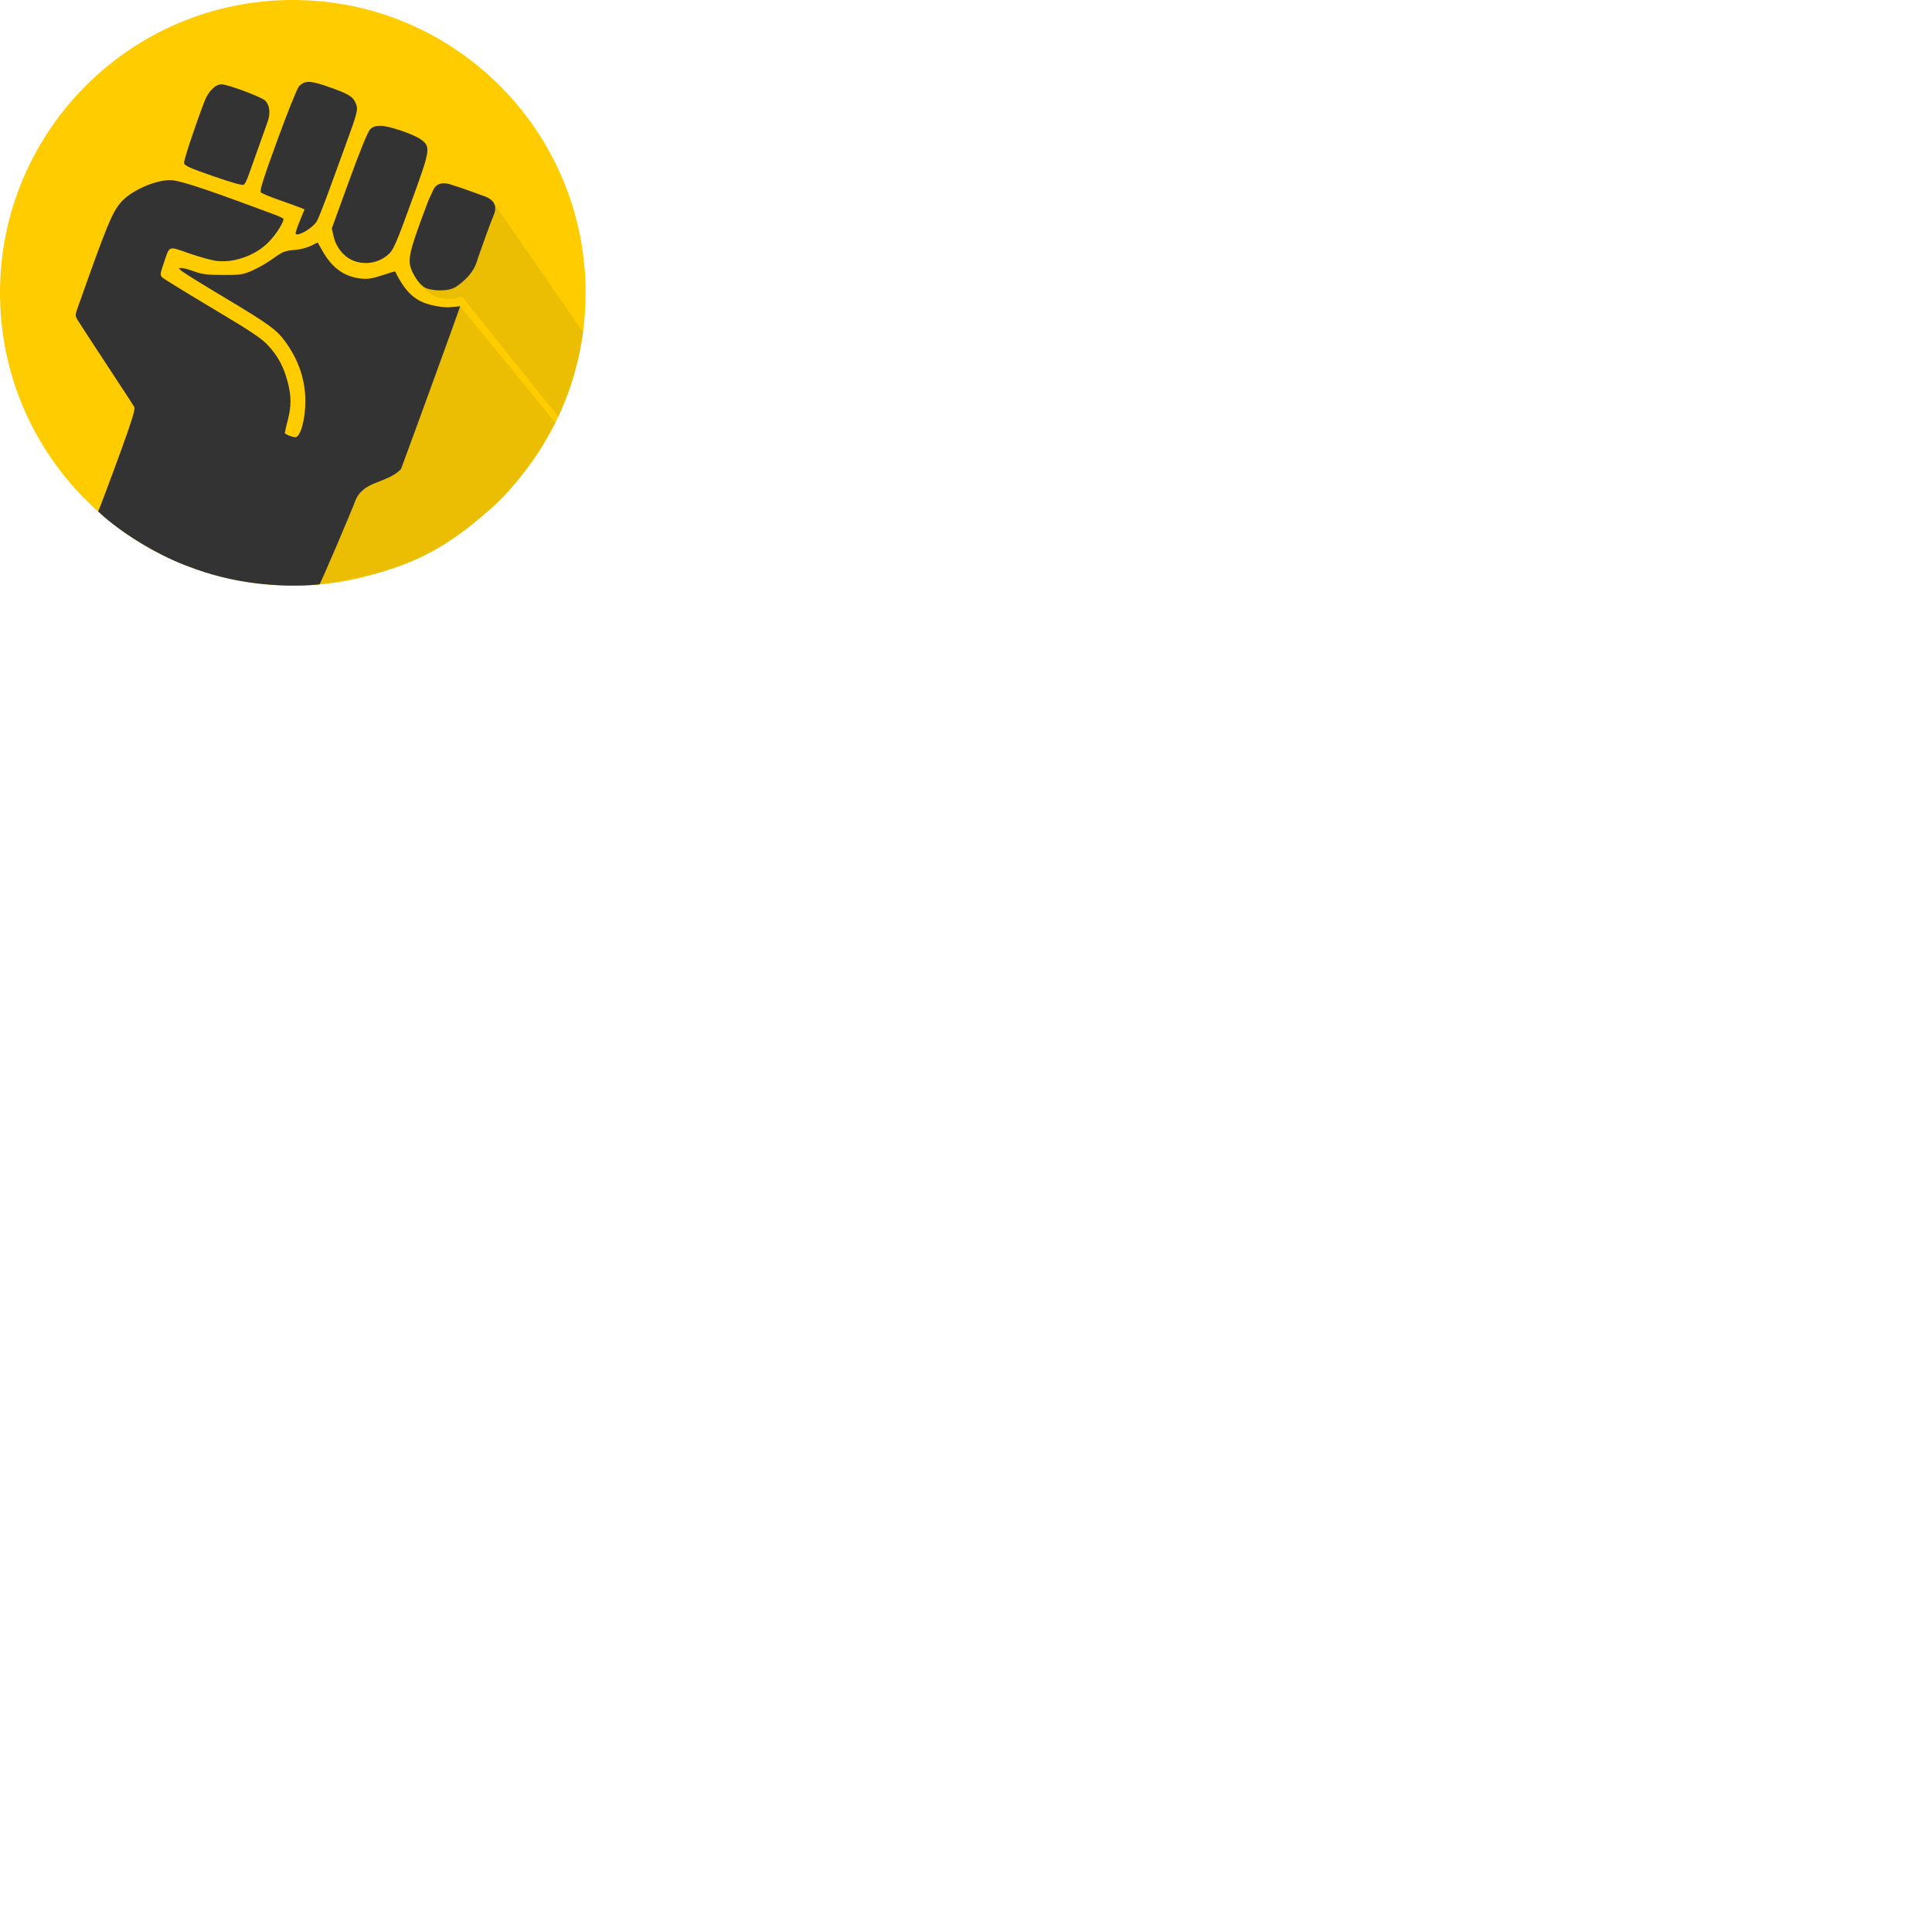
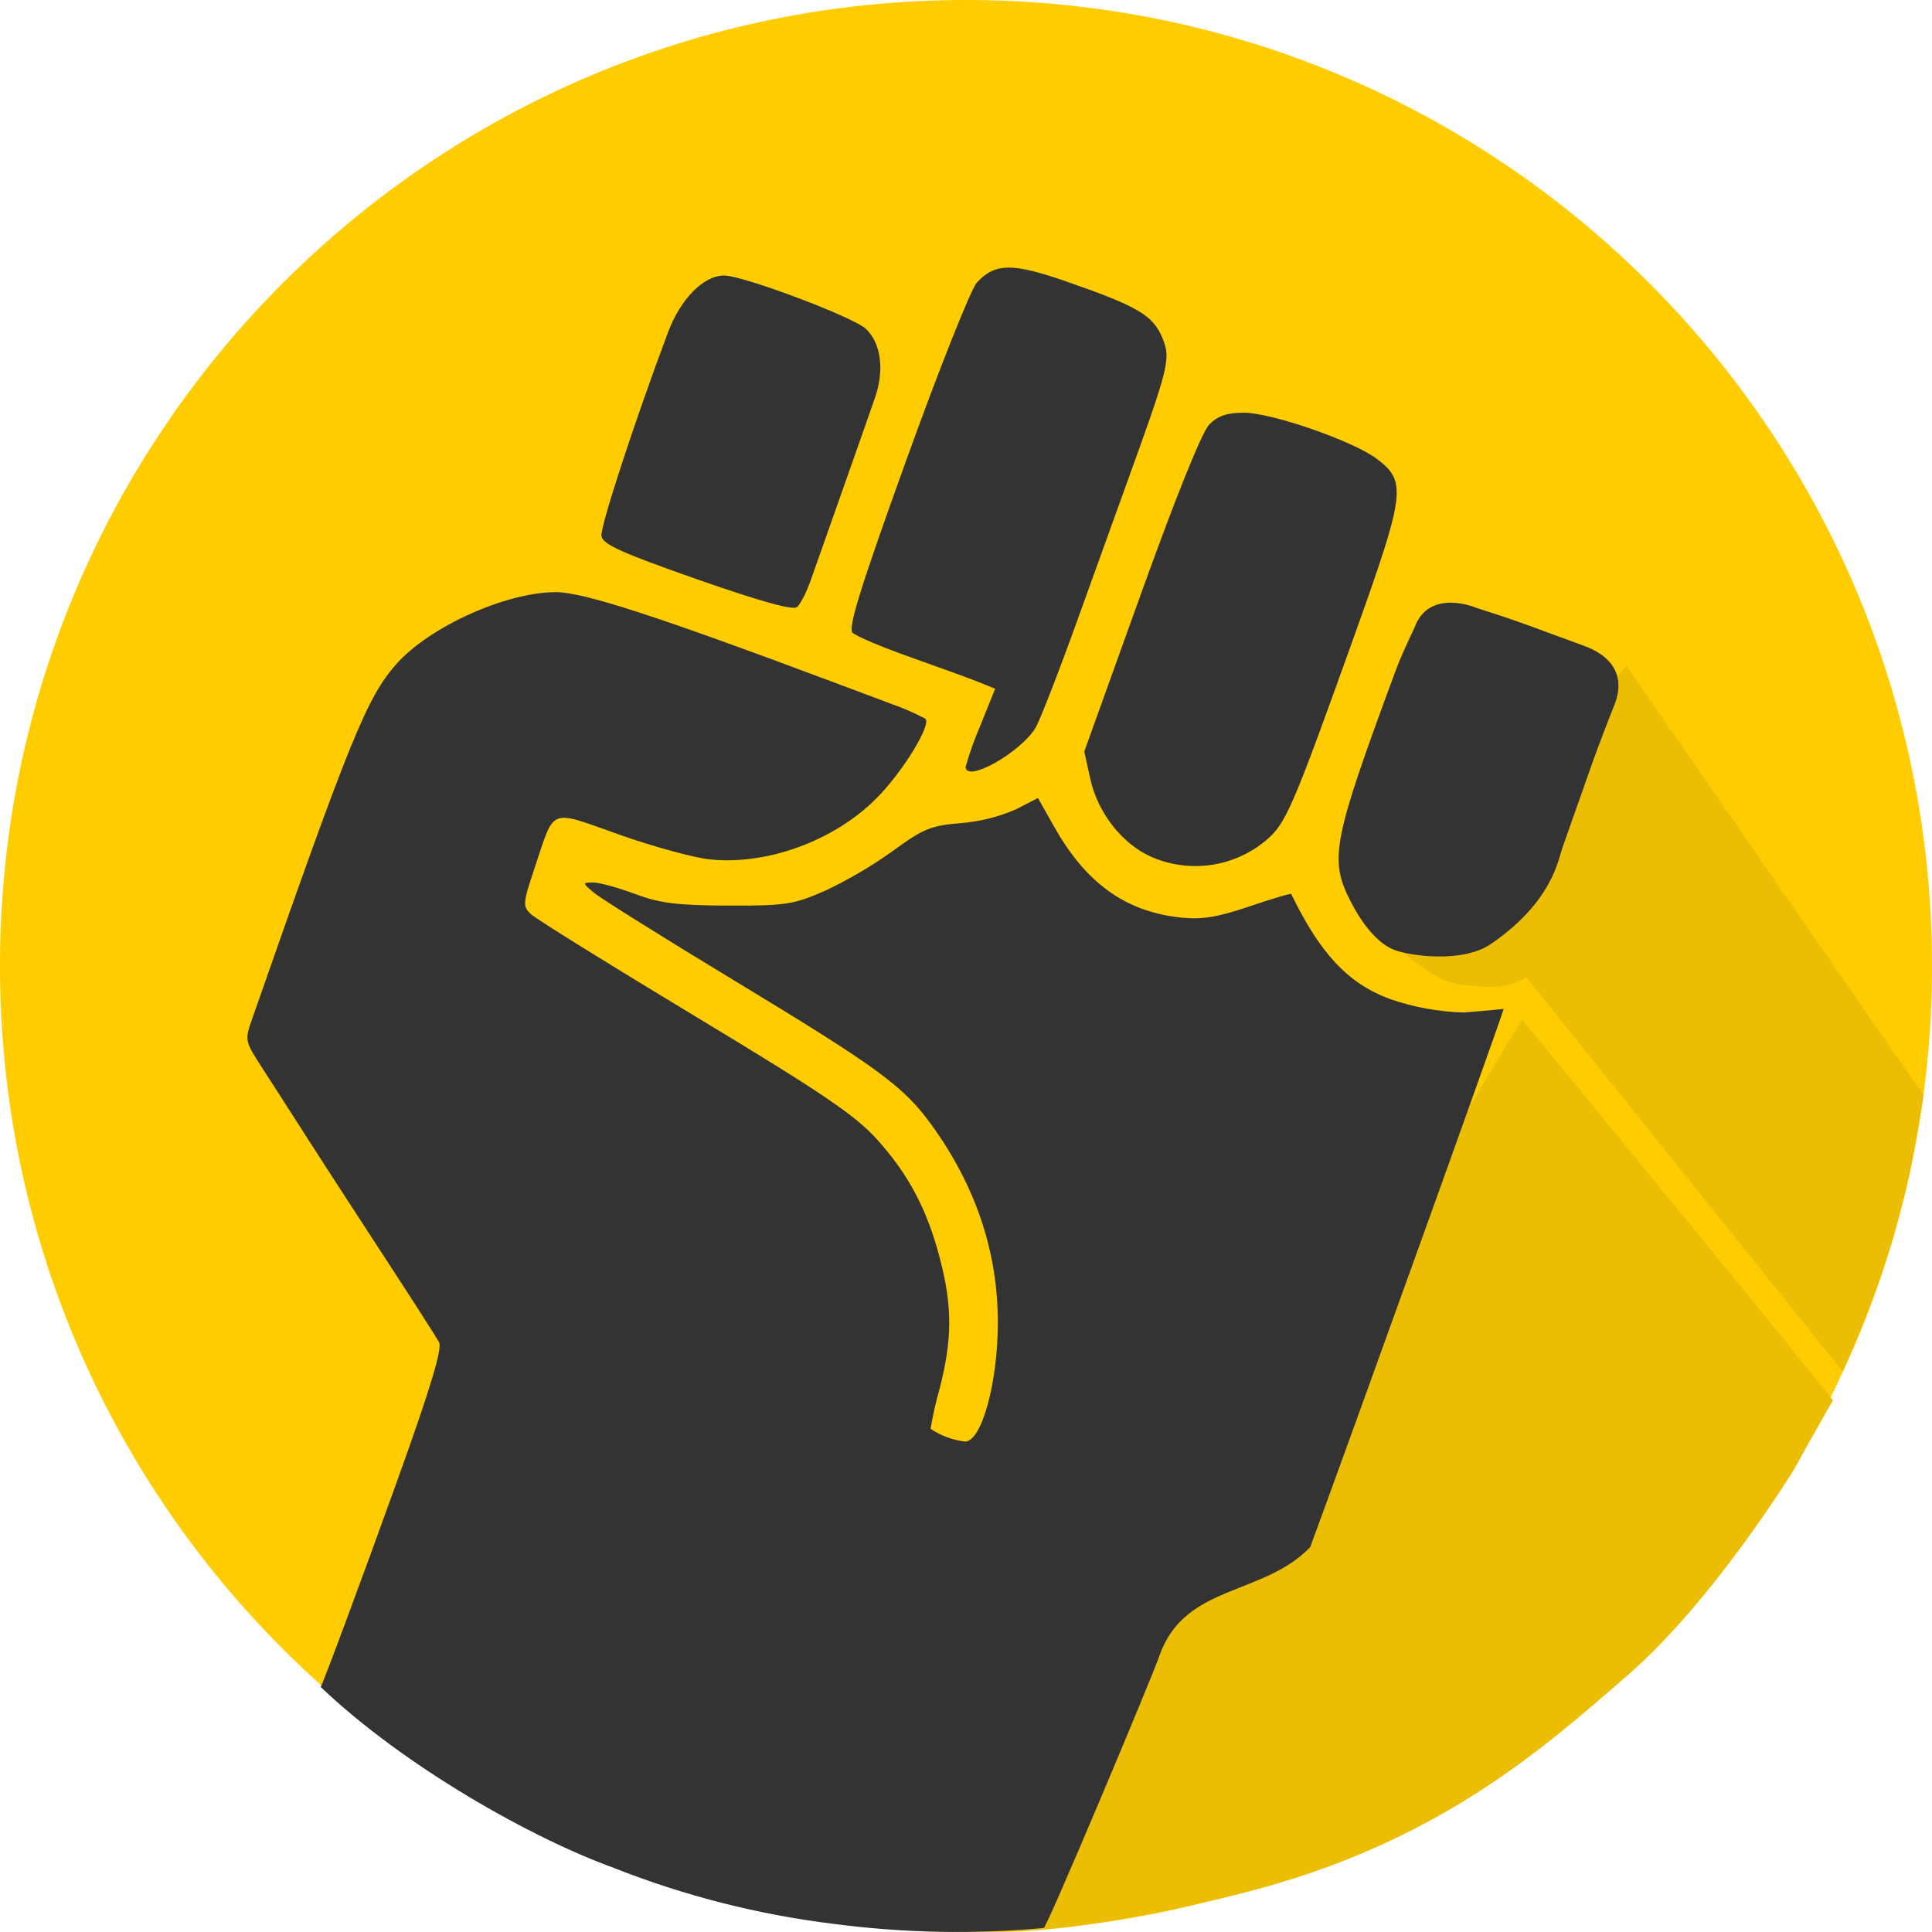
- <svg xmlns="http://www.w3.org/2000/svg" id="shnd-logo" width="1250.333" height="1250.333" viewBox="0 0 1250.333 1250.333">
-   <path id="Path_1" data-name="Path 1" d="M189.5,0C294.158,0,379,84.842,379,189.5S294.158,379,189.5,379,0,294.158,0,189.5,84.842,0,189.5,0Z" fill="#fc0" />
-   <path id="Path_3" data-name="Path 3" d="M-.219.25S61.625,75.5,61.375,75.75,53.75,89.193,53.75,89.25s-16.063,26.183-33,40.875S-17,163.5-55.375,173.25s-53,7.5-53.25,7.5S-.219.25-.219.25Z" transform="translate(298 198)" fill="#ebbd03" />
-   <path id="Path_2" data-name="Path 2" d="M45.508-3.076s58.649,84.84,58.8,84.982c0,.471-2.62,16.336-3.925,20.421-3.021,11.981-3.261,11.122-4.635,15.86-3.77,10.454-7.449,18.469-7.449,18.469L25.687,58.6a14.281,14.281,0,0,1-8.318,1.853c-4.608-.49-6.325.189-12.157-3.726s-7.55-7.447-7.55-7.447Z" transform="translate(273 133)" fill="#ebbd03" />
-   <g id="layer1" transform="translate(49 53)">
-     <path id="path28" d="M93.118,245.233c6.377-17.578,8.669-25.122,8.009-26.354-.509-.95-5.536-8.7-11.171-17.229s-12.5-18.99-15.246-23.25-6.6-10.191-8.556-13.174c-3.536-5.394-3.547-5.446-2-9.818C83.463,100.752,86.845,92.527,92.68,86.024c6.573-7.325,21.765-14.088,31.6-14.069,5.449.012,19.9,4.647,54.778,17.571l11.368,4.214a49.652,49.652,0,0,1,7,2.993c1.3,1.125-4.465,10.426-9.685,15.618-8.348,8.3-21.681,13.131-33.006,11.947-3.216-.336-11.326-2.535-18.023-4.887-13.909-4.884-12.626-5.368-16.551,6.244-2.481,7.341-2.52,7.8-.8,9.4,1,.924,15.627,9.918,32.511,19.988,25.164,15.008,31.648,19.348,35.969,24.076,6.317,6.912,9.991,13.819,12.537,23.566,2.415,9.248,2.387,15.655-.113,25.281a68.658,68.658,0,0,0-1.791,7.869,15.712,15.712,0,0,0,6.82,2.5c3.283,0,6.491-11.475,6.5-23.262q.023-20.834-13.189-38.853c-5.529-7.532-10.556-11.164-39.046-28.216-13.937-8.341-26.416-16.063-27.73-17.158-2.342-1.952-2.346-1.993-.226-2.026,1.19-.02,4.91.982,8.268,2.224,4.983,1.843,8.382,2.266,18.506,2.3,11.381.041,12.955-.2,19.12-2.87a87.085,87.085,0,0,0,13.5-7.83c6.017-4.36,7.537-4.975,13.466-5.451a34.474,34.474,0,0,0,10.977-2.727l4.294-2.191,3.3,5.767c6.292,11,14.158,16.535,25.076,17.657,4.108.422,7.237-.086,13.492-2.187,4.479-1.505,8.21-2.6,8.29-2.441,5.76,11.7,11.193,17.447,19.415,20.522a49.041,49.041,0,0,0,14.792,2.695c.055.006,7.893-.656,7.869-.713.1.354-30.917,85.65-38.313,105.428-9.371,9.634-24.822,7.16-29.848,21.235-1.33,3.952-22.5,53.793-22.933,53.362a190.028,190.028,0,0,1-41.437-.781A178.689,178.689,0,0,1,135.8,321.855c-16.219-5.8-41.469-19.781-58.125-35.469.215,0,7.965-20.548,15.448-41.154ZM290.354,142.047c-3.554-1.342-6.621-5.514-8.683-9.5-4.286-8.282-3.605-11.759,8.792-44.923,1.276-3.414,2.552-5.964,3.834-8.679,2.866-7.919,12.293-3.922,12.218-3.922,9.654,3.017,11.313,3.846,20.793,7.229.022.162,10.053,2.424,6.713,11.5,0,0-2.645,6.461-4.883,12.75s-4.736,13.294-5.55,15.568S321.6,132.6,309.54,140.8c-5.687,3.922-16.212,2.366-19.185,1.243Zm-48.323-18.314c-5.731-2.6-10.452-8.616-11.922-15.183l-1.2-5.372,11.218-30.859c6.968-19.169,12.093-31.74,13.528-33.184,1.7-1.716,3.513-2.325,6.9-2.325,5.427,0,21.474,5.494,26.2,8.971,6.075,4.465,5.8,6.641-4.37,34.743-12.057,33.309-13.515,36.677-17.257,39.861a21.991,21.991,0,0,1-23.1,3.349ZM205.416,106.16a63.978,63.978,0,0,1,2.923-8.108l2.923-7.182-3.181-1.27c-1.75-.7-7.832-2.893-13.516-4.877s-10.882-4.158-11.55-4.832c-.932-.94,1.541-8.792,10.632-33.755,6.524-17.913,12.816-33.561,14-34.826,3.6-3.829,7-3.878,17.571-.254,14.224,4.879,17.3,6.657,19.158,11.088,1.72,4.1,1.371,5.49-7.291,29.135-1.354,3.695-5.591,15.321-9.416,25.837s-7.624,20.175-8.442,21.465c-3.138,4.951-13.814,10.808-13.814,7.579ZM152.192,69.423c-14.98-5.192-18.662-6.842-18.906-8.473-.265-1.77,6.485-22.2,13.172-39.859,2.491-6.58,7.053-11.153,11.125-11.153,3.765,0,25.575,8.113,28.078,10.445,2.982,2.778,3.7,8.055,1.819,13.443-.868,2.493-3.742,10.579-6.385,17.968s-5.495,15.383-6.336,17.764-2.078,4.775-2.747,5.321c-.817.666-7.331-1.127-19.819-5.456Z" transform="translate(-63.171 -8.386)" fill="#333" />
+ <svg xmlns="http://www.w3.org/2000/svg" width="1250.33" height="1250.33" viewBox="0 0 1250.33 1250.33">
+   <g id="Grupo_3" data-name="Grupo 3" transform="translate(1067 2523)">
+     <g id="shnd-logo-2" transform="translate(-1067 -2523)">
+       <path id="Path_1" data-name="Path 1" d="M625.165,0C970.434,0,1250.33,279.9,1250.33,625.165s-279.9,625.165-625.165,625.165S0,970.434,0,625.165,279.9,0,625.165,0Z" fill="#fc0" />
+       <path id="Path_3" data-name="Path 3" d="M245.615.25S447.7,246.145,446.886,246.962,421.97,290.89,421.97,291.076s-52.489,85.558-107.834,133.568S190.78,533.7,65.381,565.564s-173.189,24.508-174.006,24.508S245.615.25,245.615.25Z" transform="translate(739.315 659.442)" fill="#ebbd03" />
+       <path id="Path_2" data-name="Path 2" d="M154.009-3.076S345.657,274.156,346.15,274.62c0,1.539-8.561,53.381-12.826,66.73-9.872,39.15-10.656,36.343-15.146,51.826-12.319,34.161-24.341,60.351-24.341,60.351L89.24,198.463a46.666,46.666,0,0,1-27.181,6.055c-15.058-1.6-20.668.618-39.726-12.175S-2.338,168.008-2.338,168.008Z" transform="translate(898.651 434.074)" fill="#ebbd03" />
+       <g id="layer1" transform="translate(160.119 173.192)">
+         <path id="path28" d="M161.028,790.954c20.838-58.08,28.328-83.006,26.171-87.077-1.663-3.139-18.09-28.746-36.5-56.927s-40.83-62.745-49.82-76.821S79.31,536.457,72.918,526.6c-11.555-17.822-11.591-17.994-6.535-32.44,63.1-180.59,74.148-207.766,93.215-229.253,21.479-24.2,71.122-46.548,103.26-46.486,17.806.04,65.027,15.354,179,58.057L479,290.4a161.293,161.293,0,0,1,22.874,9.889c4.248,3.717-14.59,34.449-31.648,51.6-27.279,27.424-70.847,43.386-107.854,39.474-10.509-1.11-37.01-8.376-58.894-16.147-45.451-16.137-41.258-17.736-54.084,20.631-8.107,24.255-8.235,25.772-2.614,31.059,3.268,3.053,51.064,32.77,106.236,66.043,82.229,49.588,103.417,63.928,117.536,79.55,20.642,22.838,32.648,45.66,40.967,77.865,7.891,30.556,7.8,51.726-.369,83.531a229.006,229.006,0,0,0-5.852,26,50.991,50.991,0,0,0,22.286,8.26c10.728,0,21.211-37.915,21.24-76.86q.075-68.838-43.1-128.375C487.662,538.04,471.235,526.04,378.138,469.7c-45.542-27.56-86.32-53.074-90.614-56.692-7.653-6.45-7.666-6.585-.738-6.694,3.889-.066,16.044,3.245,27.017,7.348,16.283,6.089,27.39,7.487,60.472,7.6,37.19.135,42.333-.661,62.479-9.483a283.82,283.82,0,0,0,44.114-25.871c19.662-14.406,24.629-16.438,44-18.011a111.643,111.643,0,0,0,35.87-9.01l14.032-7.239L585.556,370.7c20.56,36.345,46.264,54.634,81.941,58.341,13.424,1.394,23.648-.284,44.088-7.226,14.636-4.973,26.828-8.591,27.089-8.065,18.822,38.658,36.575,57.647,63.443,67.807a158.675,158.675,0,0,0,48.336,8.9c.18.02,25.792-2.167,25.714-2.356.327,1.17-101.028,283-125.2,348.346-30.622,31.832-81.111,23.657-97.535,70.163-4.346,13.058-73.523,177.738-74.938,176.314a614.153,614.153,0,0,1-135.4-2.581A578.667,578.667,0,0,1,300.5,1044.122c-53-19.164-135.509-65.359-189.936-117.194.7,0,26.027-67.893,50.48-135.978Zm644.51-340.938c-11.613-4.434-21.636-18.219-28.374-31.389-14.005-27.365-11.78-38.853,28.73-148.431,4.17-11.28,8.339-19.706,12.528-28.676,9.365-26.165,40.17-12.959,39.925-12.959,31.546,9.968,36.968,12.708,67.945,23.885.072.535,32.85,8.009,21.936,38,0,0-8.643,21.348-15.956,42.127S916.8,376.5,914.137,384.009s-6.5,34.792-45.9,61.886c-18.583,12.959-52.976,7.818-62.691,4.107ZM647.633,389.5c-18.727-8.591-34.154-28.468-38.958-50.166l-3.921-17.75,36.657-101.962c22.769-63.337,39.516-104.873,44.206-109.644,5.555-5.67,11.479-7.682,22.547-7.682,17.734,0,70.171,18.153,85.614,29.641,19.851,14.753,18.953,21.943-14.28,114.795-39.4,110.057-44.163,121.185-56.391,131.705a71.234,71.234,0,0,1-75.484,11.065ZM527.986,331.44a212.931,212.931,0,0,1,9.552-26.79l9.552-23.73-10.395-4.2c-5.718-2.313-25.593-9.559-44.166-16.114s-35.559-13.738-37.742-15.965c-3.046-3.106,5.036-29.05,34.742-111.53,21.319-59.187,41.879-110.889,45.748-115.069,11.764-12.651,22.874-12.813,57.417-.839,46.48,16.121,56.531,22,62.6,36.636,5.62,13.547,4.48,18.14-23.825,96.265-4.424,12.209-18.27,50.622-30.769,85.368s-24.913,66.66-27.586,70.923c-10.254,16.359-45.14,35.711-45.14,25.042ZM354.065,210.057c-48.95-17.155-60.982-22.607-61.779-28-.866-5.848,21.191-73.351,43.042-131.7,8.14-21.741,23.047-36.851,36.353-36.851,12.3,0,83.572,26.806,91.751,34.511,9.744,9.179,12.091,26.615,5.944,44.417-2.836,8.237-12.228,34.954-20.864,59.368s-17.956,50.827-20.7,58.694-6.79,15.777-8.976,17.581c-2.67,2.2-23.956-3.724-64.763-18.027Z" transform="translate(-63.171 -8.387)" fill="#333" />
+       </g>
+     </g>
  </g>
</svg>
